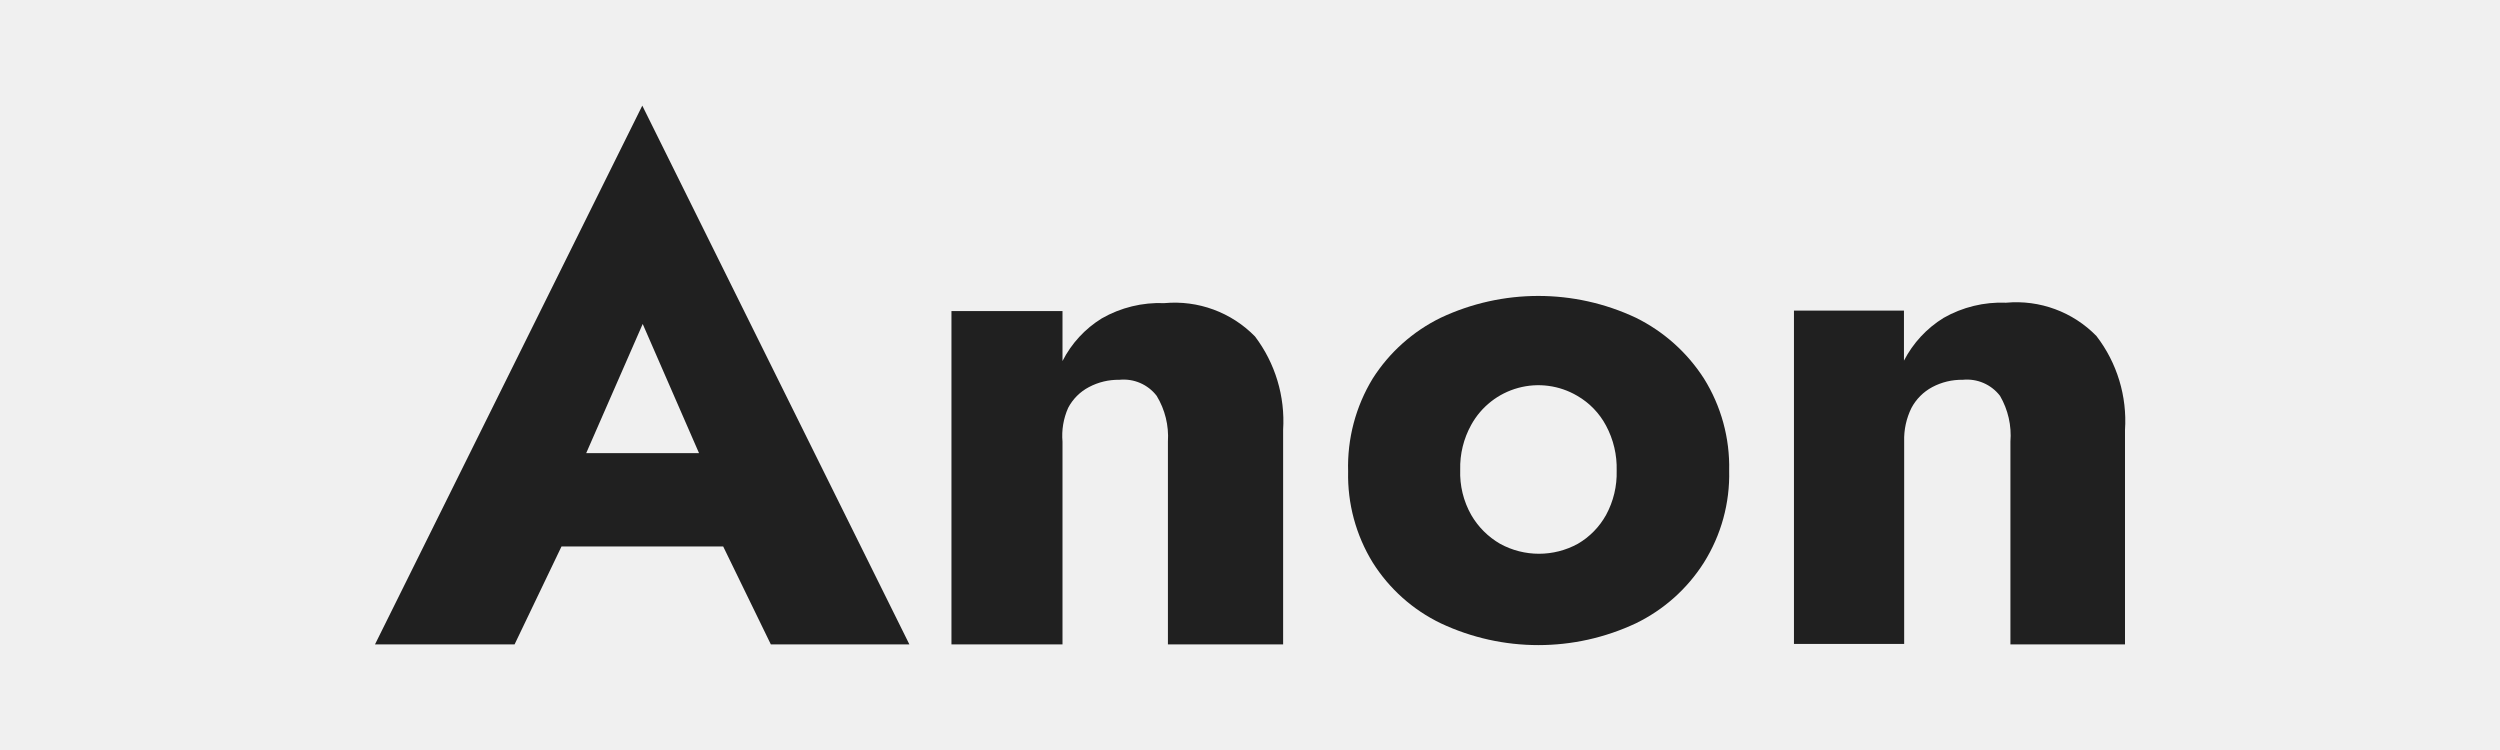
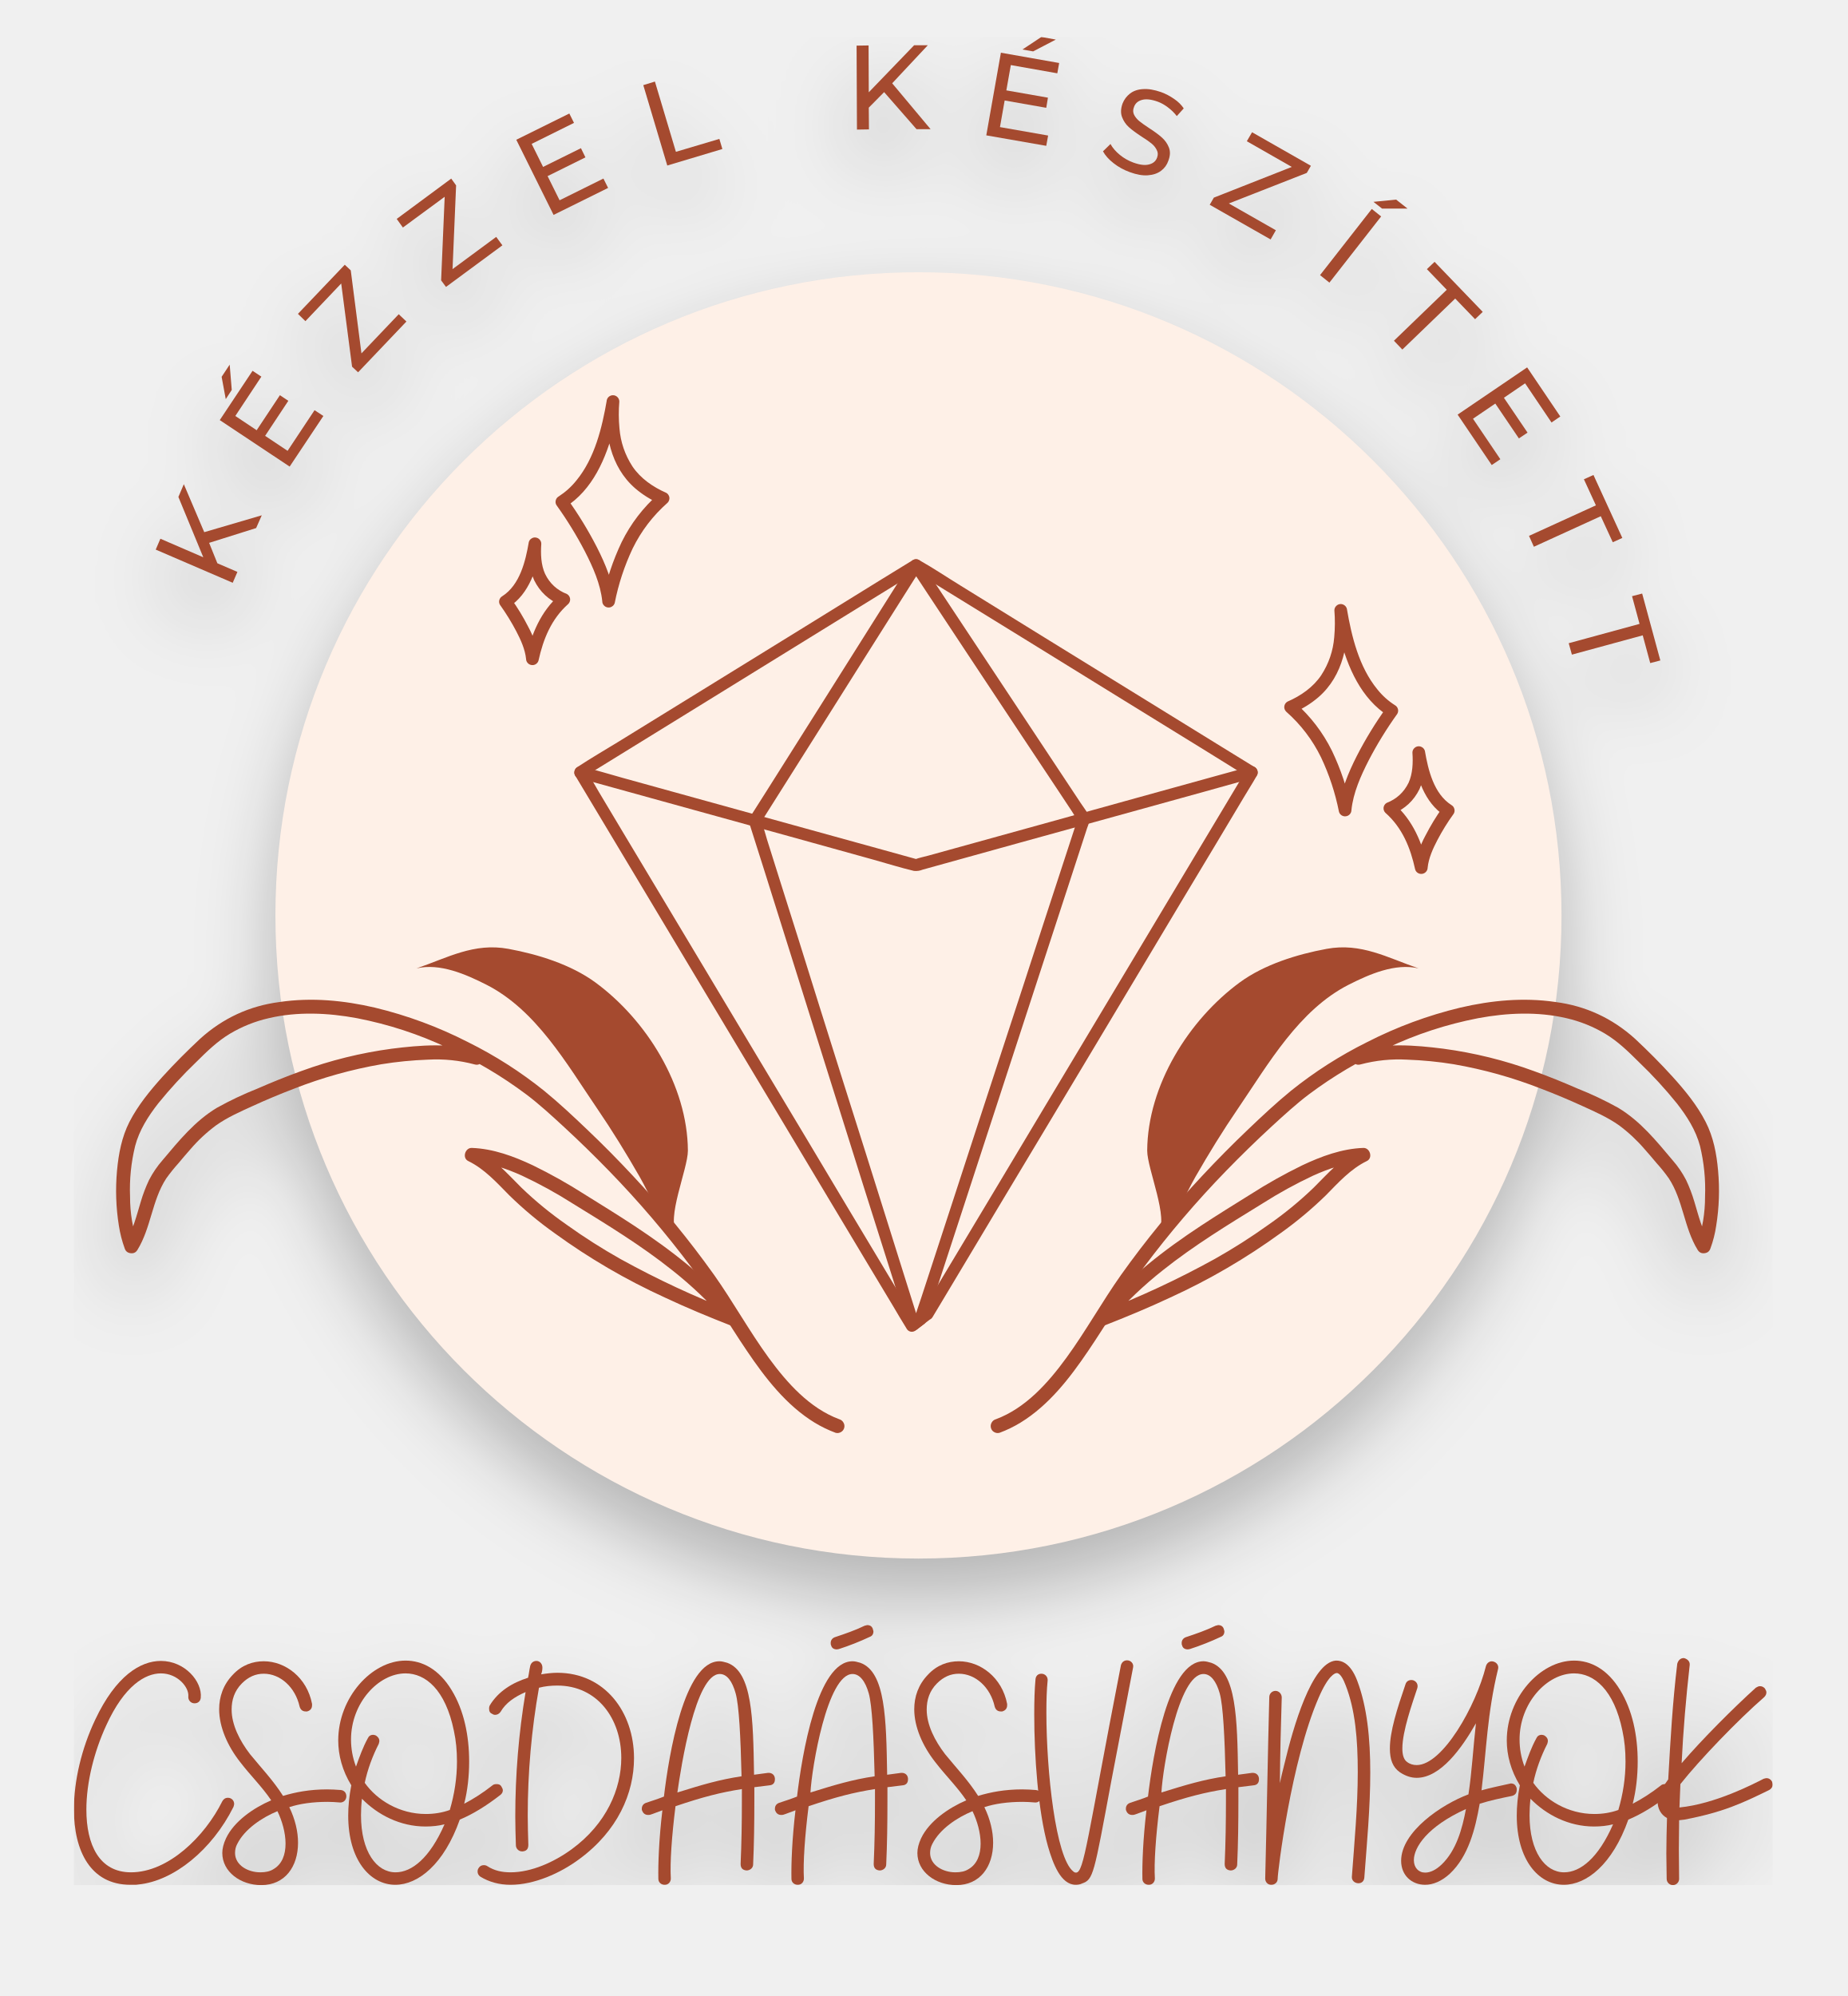
- <svg xmlns="http://www.w3.org/2000/svg" id="Layer_1" data-name="Layer 1" viewBox="0 0 120 36">
+ <svg xmlns="http://www.w3.org/2000/svg" width="100" height="108" viewBox="0 0 100 108" fill="none">
+   <g clip-path="url(#clip0_62_2)" filter="url(#filter0_d_62_2)">
+     <path d="M11.317 29.373L11.763 30.478L12.848 30.945L12.594 31.533L8.427 29.738L8.68 29.15L11.002 30.154L9.654 26.889L9.948 26.199L11.053 28.795L14.166 27.882L13.862 28.572L11.317 29.373V29.373Z" fill="#A54A2F" />
+     <path d="M17.023 22.194L17.5 22.508L15.675 25.246L11.893 22.731L13.667 20.064L14.144 20.379L12.734 22.508L13.89 23.279L15.148 21.383L15.604 21.687L14.347 23.583L15.563 24.394L17.023 22.194V22.194ZM11.994 20.389L12.43 19.73L12.542 21.099L12.217 21.596L11.994 20.389V20.389Z" fill="#A54A2F" />
+     <path d="M21.578 17.002L21.994 17.397L19.378 20.145L19.053 19.841L18.465 15.339L16.528 17.377L16.123 16.982L18.658 14.325L18.982 14.629L19.56 19.121L21.578 17.002V17.002Z" fill="#A54A2F" />
+     <path d="M26.853 12.818L27.188 13.274L24.136 15.525L23.872 15.17L24.065 10.648L21.803 12.311L21.469 11.845L24.419 9.664L24.683 10.03L24.49 14.562L26.853 12.818V12.818Z" fill="#A54A2F" />
+     <path d="M32.655 9.661L32.909 10.168L29.958 11.628L27.94 7.562L30.81 6.142L31.063 6.649L28.772 7.785L29.39 9.032L31.439 8.018L31.682 8.515L29.634 9.529L30.283 10.837L32.655 9.661V9.661Z" fill="#A54A2F" />
+     <path d="M34.813 4.606L35.442 4.413L36.578 8.215L38.93 7.516L39.092 8.063L36.111 8.956L34.813 4.606V4.606Z" fill="#A54A2F" />
+     <path d="M47.846 4.984L47.015 5.825L47.025 7.001L46.376 7.012L46.356 2.469L47.005 2.459L47.015 4.994L49.469 2.449H50.209L48.282 4.507L50.361 6.991H49.601L47.846 4.984V4.984Z" fill="#A54A2F" />
+     <path d="M56.721 7.334L56.62 7.891L53.375 7.324L54.166 2.852L57.319 3.409L57.218 3.967L54.703 3.521L54.46 4.89L56.711 5.285L56.62 5.833L54.369 5.437L54.115 6.877L56.721 7.334V7.334ZM56.356 2L57.137 2.142L55.91 2.781L55.332 2.679L56.356 2V2Z" fill="#A54A2F" />
+     <path d="M61.14 9.313C60.816 9.196 60.521 9.034 60.258 8.826C59.999 8.624 59.812 8.411 59.69 8.188L60.096 7.792C60.21 8.002 60.38 8.198 60.602 8.38C60.826 8.563 61.069 8.7 61.333 8.796C61.682 8.923 61.966 8.958 62.184 8.897C62.407 8.842 62.552 8.717 62.62 8.522C62.674 8.375 62.666 8.238 62.6 8.117C62.539 7.99 62.448 7.873 62.326 7.772C62.205 7.67 62.025 7.546 61.789 7.397C61.49 7.201 61.257 7.029 61.089 6.879C60.927 6.732 60.805 6.552 60.724 6.342C60.643 6.134 60.648 5.891 60.745 5.612C60.831 5.389 60.968 5.206 61.15 5.064C61.338 4.917 61.576 4.836 61.86 4.821C62.144 4.801 62.468 4.857 62.833 4.983C63.077 5.072 63.31 5.194 63.533 5.348C63.756 5.498 63.931 5.67 64.06 5.865L63.685 6.281C63.543 6.099 63.381 5.941 63.198 5.805C63.021 5.67 62.838 5.569 62.651 5.5C62.298 5.374 62.012 5.343 61.789 5.409C61.571 5.47 61.429 5.602 61.363 5.805C61.307 5.947 61.312 6.083 61.373 6.21C61.439 6.339 61.535 6.454 61.657 6.555C61.784 6.656 61.961 6.783 62.184 6.93C62.481 7.12 62.714 7.293 62.884 7.447C63.051 7.597 63.178 7.777 63.259 7.985C63.34 8.195 63.33 8.431 63.229 8.694C63.153 8.918 63.021 9.1 62.833 9.242C62.643 9.384 62.402 9.465 62.113 9.485C61.83 9.506 61.505 9.447 61.14 9.313V9.313Z" fill="#A54A2F" />
+     <path d="M69.046 12.459L68.762 12.956L65.466 11.08L65.689 10.694L69.908 9.032L67.474 7.642L67.758 7.156L70.942 8.971L70.719 9.356L66.501 11.009L69.046 12.459V12.459Z" fill="#A54A2F" />
+     <path d="M74.236 11.307L74.743 11.712L71.944 15.292L71.437 14.886L74.236 11.307V11.307ZM75.554 10.8L76.172 11.287H74.793L74.327 10.921L75.554 10.8V10.8Z" fill="#A54A2F" />
+     <path d="M78.294 15.679L77.219 14.563L77.635 14.168L80.241 16.875L79.826 17.271L78.751 16.155L75.891 18.913L75.435 18.437L78.294 15.679V15.679Z" fill="#A54A2F" />
+     <path d="M81.194 24.848L80.728 25.162L78.882 22.434L82.644 19.879L84.439 22.536L83.963 22.86L82.533 20.741L81.387 21.522L82.665 23.408L82.198 23.722L80.921 21.836L79.714 22.657L81.194 24.848V24.848Z" fill="#A54A2F" />
+     <path d="M86.365 27.343L85.716 25.933L86.233 25.7L87.795 29.107L87.278 29.34L86.629 27.931L83.009 29.584L82.745 28.995L86.365 27.343V27.343Z" fill="#A54A2F" />
+     <path d="M88.727 33.758L88.321 32.258L88.869 32.116L89.852 35.736L89.305 35.878L88.899 34.377L85.066 35.421L84.894 34.803L88.727 33.758V33.758Z" fill="#A54A2F" />
+     <path d="M49.704 14.73C30.487 14.73 14.904 30.311 14.904 49.531C14.904 68.751 30.487 84.331 49.704 84.331C68.925 84.331 84.505 68.751 84.505 49.531C84.505 30.311 68.925 14.73 49.704 14.73Z" fill="#FEF0E7" />
+     <path d="M45.418 76.792C43.81 76.194 42.594 74.828 41.602 73.471C40.545 72.021 39.678 70.445 38.644 68.982C37.296 67.093 35.83 65.304 34.243 63.613C33.445 62.758 32.624 61.925 31.774 61.118C31.019 60.398 30.253 59.678 29.445 59.019C28.167 57.993 26.796 57.116 25.328 56.388C23.718 55.564 22.037 54.943 20.283 54.52C18.602 54.129 16.861 53.962 15.145 54.215C13.499 54.426 12.06 55.093 10.828 56.208C10.128 56.862 9.449 57.541 8.805 58.249C8.128 58.999 7.466 59.805 7.002 60.71C6.587 61.529 6.417 62.429 6.333 63.339C6.242 64.338 6.275 65.334 6.434 66.323C6.498 66.741 6.602 67.147 6.746 67.542C6.794 67.699 6.901 67.788 7.063 67.808C7.225 67.831 7.35 67.773 7.436 67.633C8.176 66.434 8.224 64.944 8.995 63.765C9.203 63.473 9.426 63.197 9.664 62.933C9.874 62.68 10.087 62.429 10.303 62.186C10.716 61.704 11.178 61.273 11.687 60.895C12.303 60.457 12.998 60.153 13.682 59.841C14.415 59.506 15.157 59.194 15.91 58.908C17.442 58.307 19.018 57.866 20.638 57.585C21.472 57.448 22.311 57.367 23.155 57.336C24.015 57.288 24.859 57.374 25.688 57.595C26.157 57.732 26.357 56.996 25.888 56.862C24.377 56.419 22.742 56.548 21.206 56.743C19.52 56.969 17.88 57.374 16.285 57.96C15.487 58.246 14.701 58.568 13.925 58.905C13.175 59.202 12.447 59.547 11.74 59.94C10.546 60.657 9.679 61.727 8.792 62.781C8.508 63.106 8.265 63.461 8.067 63.846C7.89 64.221 7.74 64.609 7.623 65.007C7.388 65.778 7.205 66.558 6.782 67.245L7.474 67.337C7.18 66.498 7.035 65.633 7.038 64.741C7.002 63.818 7.094 62.911 7.312 62.013C7.535 61.156 8.021 60.396 8.564 59.701C9.203 58.913 9.887 58.168 10.617 57.468C11.195 56.895 11.753 56.347 12.445 55.932C13.099 55.544 13.796 55.263 14.539 55.093C16.088 54.728 17.746 54.799 19.32 55.093C21.031 55.425 22.674 55.962 24.25 56.708C25.749 57.392 27.161 58.228 28.481 59.217C29.161 59.727 29.843 60.353 30.492 60.951C31.336 61.729 32.157 62.53 32.958 63.354C34.553 64.994 36.036 66.731 37.41 68.564C38.495 70.019 39.402 71.59 40.419 73.091C41.415 74.564 42.551 76.037 44.082 76.975C44.444 77.195 44.825 77.38 45.222 77.527C45.321 77.553 45.418 77.54 45.506 77.489C45.598 77.439 45.656 77.363 45.686 77.261C45.712 77.16 45.699 77.064 45.646 76.975C45.595 76.883 45.519 76.823 45.42 76.792H45.418V76.792Z" fill="#A54A2F" />
+     <path d="M36.469 66.718C35.691 65.958 35.164 64.632 34.616 63.674C33.889 62.409 33.141 61.189 32.314 59.978C30.664 57.559 29.019 54.649 26.317 53.278C25.214 52.72 23.809 52.099 22.539 52.398C24.223 51.822 25.647 50.996 27.515 51.341C29.108 51.635 30.887 52.182 32.218 53.156C34.974 55.179 37.204 58.725 37.227 62.257C37.227 63.258 36.018 65.983 36.649 66.733" fill="#A54A2F" />
+     <path d="M39.755 70.997C37.63 70.183 35.569 69.223 33.577 68.123C32.578 67.56 31.612 66.946 30.679 66.277C29.807 65.671 28.986 65.002 28.22 64.264C27.455 63.504 26.709 62.642 25.721 62.165L25.531 62.873C26.471 62.906 27.394 63.227 28.251 63.613C29.194 64.056 30.106 64.556 30.986 65.116C32.831 66.252 34.695 67.385 36.391 68.739C37.417 69.55 38.36 70.447 39.222 71.433C39.296 71.507 39.384 71.542 39.488 71.54C39.59 71.54 39.678 71.502 39.752 71.428C39.823 71.355 39.861 71.266 39.861 71.162C39.861 71.058 39.825 70.969 39.755 70.896C38.201 69.093 36.304 67.631 34.33 66.328C33.445 65.745 32.54 65.187 31.64 64.627C30.738 64.049 29.807 63.527 28.846 63.058C27.805 62.566 26.694 62.153 25.531 62.112C25.171 62.099 24.998 62.657 25.34 62.822C26.22 63.248 26.882 63.99 27.561 64.677C28.327 65.425 29.146 66.11 30.018 66.728C31.886 68.085 33.871 69.243 35.967 70.201C37.146 70.754 38.345 71.253 39.554 71.725C39.656 71.753 39.749 71.74 39.841 71.687C39.932 71.636 39.99 71.56 40.021 71.459C40.046 71.357 40.031 71.261 39.98 71.17C39.929 71.081 39.853 71.02 39.755 70.99V70.997V70.997Z" fill="#A54A2F" />
+     <path d="M53.895 76.792C55.499 76.194 56.719 74.828 57.707 73.471C58.764 72.021 59.634 70.445 60.668 68.982C62.014 67.093 63.482 65.304 65.067 63.613C65.865 62.758 66.689 61.925 67.536 61.118C68.291 60.398 69.057 59.678 69.865 59.019C71.143 57.993 72.517 57.116 73.982 56.388C75.592 55.564 77.272 54.943 79.029 54.52C80.71 54.129 82.451 53.962 84.165 54.215C85.81 54.426 87.25 55.093 88.485 56.208C89.184 56.862 89.864 57.541 90.505 58.249C91.185 58.999 91.846 59.805 92.308 60.71C92.726 61.529 92.896 62.429 92.977 63.339C93.068 64.338 93.035 65.334 92.875 66.323C92.815 66.741 92.711 67.147 92.566 67.542C92.516 67.699 92.412 67.788 92.249 67.808C92.087 67.831 91.963 67.773 91.874 67.633C91.134 66.434 91.088 64.944 90.315 63.765C90.11 63.473 89.887 63.197 89.648 62.933C89.435 62.68 89.225 62.429 89.007 62.186C88.594 61.704 88.132 61.273 87.626 60.895C87.007 60.457 86.315 60.153 85.628 59.841C84.895 59.506 84.153 59.194 83.402 58.908C81.868 58.307 80.294 57.866 78.674 57.585C77.84 57.448 76.999 57.367 76.155 57.336C75.298 57.288 74.454 57.374 73.622 57.595C73.153 57.732 72.955 56.996 73.422 56.862C74.933 56.419 76.568 56.548 78.106 56.743C79.79 56.969 81.43 57.374 83.027 57.96C83.826 58.246 84.609 58.568 85.385 58.905C86.135 59.202 86.862 59.547 87.57 59.94C88.766 60.657 89.631 61.727 90.518 62.781C90.804 63.106 91.045 63.461 91.245 63.846C91.423 64.221 91.57 64.609 91.689 65.007C91.922 65.778 92.105 66.558 92.528 67.245L91.839 67.337C92.13 66.498 92.275 65.633 92.272 64.741C92.308 63.818 92.216 62.911 92.001 62.013C91.775 61.156 91.291 60.396 90.746 59.701C90.11 58.913 89.425 58.168 88.693 57.468C88.115 56.895 87.557 56.347 86.865 55.932C86.211 55.544 85.514 55.263 84.774 55.093C83.222 54.728 81.564 54.799 79.99 55.093C78.281 55.425 76.636 55.962 75.059 56.708C73.561 57.392 72.152 58.228 70.829 59.217C70.152 59.727 69.47 60.353 68.818 60.951C67.974 61.729 67.153 62.53 66.352 63.354C64.76 64.994 63.274 66.731 61.903 68.564C60.815 70.019 59.91 71.59 58.891 73.091C57.895 74.564 56.759 76.037 55.228 76.975C54.866 77.195 54.488 77.38 54.09 77.527C53.989 77.553 53.895 77.54 53.803 77.489C53.712 77.439 53.654 77.363 53.626 77.261C53.601 77.16 53.613 77.064 53.664 76.975C53.715 76.883 53.791 76.823 53.89 76.792H53.895V76.792Z" fill="#A54A2F" />
+     <path d="M62.843 66.718C63.619 65.958 64.146 64.632 64.694 63.674C65.421 62.409 66.169 61.189 66.998 59.978C68.646 57.559 70.294 54.649 72.993 53.278C74.096 52.72 75.503 52.099 76.771 52.398C75.087 51.822 73.663 50.996 71.794 51.341C70.202 51.635 68.423 52.182 67.092 53.156C64.336 55.179 62.106 58.725 62.083 62.257C62.083 63.258 63.292 65.983 62.663 66.733" fill="#A54A2F" />
+     <path d="M59.555 70.997C61.682 70.183 63.741 69.223 65.733 68.123C66.734 67.56 67.7 66.946 68.633 66.277C69.505 65.671 70.324 65.002 71.09 64.264C71.855 63.504 72.6 62.642 73.589 62.165L73.779 62.873C72.839 62.906 71.916 63.227 71.059 63.613C70.116 64.056 69.206 64.556 68.326 65.116C66.481 66.252 64.618 67.385 62.919 68.739C61.893 69.55 60.95 70.447 60.09 71.433C60.014 71.507 59.925 71.542 59.824 71.54C59.72 71.54 59.631 71.502 59.56 71.428C59.487 71.355 59.452 71.266 59.449 71.162C59.449 71.058 59.484 70.969 59.555 70.896C61.109 69.093 63.005 67.631 64.983 66.328C65.868 65.745 66.77 65.187 67.67 64.627C68.572 64.049 69.503 63.527 70.463 63.058C71.505 62.566 72.618 62.153 73.779 62.112C74.142 62.099 74.312 62.657 73.969 62.822C73.09 63.248 72.428 63.99 71.751 64.677C70.983 65.425 70.164 66.11 69.295 66.728C67.424 68.085 65.442 69.243 63.343 70.201C62.166 70.754 60.965 71.253 59.756 71.725C59.657 71.753 59.56 71.74 59.469 71.687C59.38 71.636 59.32 71.56 59.292 71.459C59.266 71.357 59.279 71.261 59.33 71.17C59.38 71.081 59.456 71.02 59.555 70.99V70.997V70.997Z" fill="#A54A2F" />
+     <path d="M50.467 71.266L50.939 70.48L52.214 68.351L54.098 65.202L56.412 61.346L58.944 57.121L61.487 52.872L63.855 48.912L65.868 45.559L67.307 43.15C67.536 42.762 67.776 42.392 67.994 42.007C68.002 41.989 68.012 41.974 68.022 41.956C68.065 41.88 68.078 41.799 68.055 41.713C68.032 41.627 67.984 41.561 67.908 41.515L66.088 40.395L61.758 37.723L56.506 34.483L51.968 31.677C51.236 31.228 50.516 30.741 49.768 30.321C49.755 30.316 49.745 30.308 49.735 30.3C49.626 30.239 49.519 30.239 49.41 30.3L47.59 31.418L43.26 34.095L38.008 37.335L33.468 40.134C32.735 40.582 31.987 41.018 31.267 41.49L31.237 41.51C31.161 41.556 31.113 41.622 31.09 41.708C31.067 41.794 31.077 41.875 31.12 41.951L31.602 42.755L32.91 44.937L34.837 48.152L37.194 52.089L39.777 56.401L42.376 60.736L44.807 64.797L46.863 68.227L48.336 70.678C48.569 71.066 48.794 71.464 49.038 71.849L49.068 71.9C49.114 71.976 49.18 72.026 49.263 72.049C49.349 72.072 49.431 72.059 49.507 72.016L50.358 71.37C50.432 71.324 50.48 71.258 50.503 71.172C50.526 71.088 50.516 71.007 50.475 70.929C50.429 70.853 50.364 70.805 50.277 70.782C50.191 70.759 50.11 70.769 50.034 70.815C49.75 71.025 49.466 71.241 49.185 71.459L49.623 71.575L49.137 70.779L47.828 68.597L45.899 65.382L43.547 61.445L40.961 57.133L38.365 52.796L35.934 48.737L33.878 45.308L32.408 42.849C32.175 42.461 31.965 42.05 31.706 41.677C31.696 41.662 31.686 41.645 31.675 41.627L31.561 42.068L33.379 40.947L37.711 38.276L42.964 35.033L47.502 32.232L48.992 31.314C49.238 31.18 49.474 31.033 49.702 30.876C49.712 30.868 49.725 30.863 49.735 30.855H49.41L51.23 31.979L55.563 34.648L60.813 37.89L65.353 40.689L66.844 41.614C67.077 41.756 67.307 41.931 67.553 42.05C67.564 42.058 67.574 42.063 67.584 42.07L67.47 41.629L66.998 42.415L65.723 44.544L63.837 47.693L61.528 51.551L58.998 55.775L56.453 60.023L54.085 63.98L52.072 67.337L50.627 69.745C50.399 70.133 50.161 70.503 49.943 70.888C49.933 70.906 49.922 70.921 49.912 70.939C49.699 71.294 50.255 71.623 50.467 71.266V71.266Z" fill="#A54A2F" />
+     <path d="M31.313 42.101L33.123 42.6L37.486 43.807L42.741 45.259L47.273 46.517C48.001 46.719 48.726 46.95 49.459 47.123C49.623 47.14 49.781 47.117 49.935 47.054L51.068 46.74L55.18 45.599L60.412 44.154L65.14 42.846L67.71 42.129L67.83 42.096C68.228 41.987 68.06 41.363 67.66 41.475L65.847 41.974L61.502 43.176L56.25 44.633L51.722 45.886L50.229 46.299C49.996 46.362 49.748 46.41 49.522 46.494L49.489 46.504H49.661L47.849 46.002L43.501 44.801L38.246 43.348L33.721 42.096C32.986 41.893 32.256 41.665 31.516 41.485H31.483C31.085 41.376 30.915 42.002 31.313 42.106V42.101V42.101Z" fill="#A54A2F" />
+     <path d="M50.128 71.469L50.696 69.727L52.143 65.299L54.059 59.428L56.08 53.234L57.804 47.957L58.83 44.808C58.894 44.613 59.043 44.334 58.937 44.136C58.808 43.901 58.635 43.68 58.488 43.457L55.712 39.267L52.194 33.956L49.96 30.582L49.851 30.417C49.821 30.369 49.781 30.331 49.732 30.303C49.682 30.275 49.628 30.262 49.573 30.262C49.517 30.262 49.464 30.275 49.413 30.303C49.365 30.331 49.324 30.369 49.296 30.417L47.74 32.883L44.447 38.108L41.433 42.882L40.662 44.096C40.584 44.225 40.502 44.321 40.535 44.484C40.543 44.527 40.561 44.57 40.573 44.613L41.382 47.163L42.933 52.094L44.842 58.17L46.759 64.269L48.303 69.144L49.088 71.651L49.126 71.76C49.18 71.94 49.423 72.087 49.598 71.956L49.983 71.661C50.057 71.616 50.105 71.55 50.128 71.464C50.151 71.38 50.14 71.299 50.097 71.22C50.052 71.144 49.986 71.094 49.902 71.073C49.816 71.05 49.735 71.061 49.659 71.104L49.271 71.398L49.745 71.59L49.514 70.86L48.888 68.873L47.971 65.953L46.845 62.371L45.603 58.444L44.356 54.482L43.2 50.786L42.218 47.678L41.511 45.432C41.402 45.079 41.314 44.707 41.177 44.364C41.177 44.349 41.169 44.332 41.161 44.316L41.131 44.567L42.003 43.186L44.084 39.89L46.596 35.903L48.782 32.442L49.496 31.312C49.618 31.137 49.73 30.959 49.836 30.774C49.839 30.764 49.844 30.757 49.851 30.749H49.296L50.196 32.113L52.364 35.391L54.99 39.353L57.264 42.775L58.009 43.901C58.118 44.088 58.237 44.268 58.367 44.441C58.372 44.448 58.379 44.456 58.382 44.463L58.349 44.218L58.115 44.937L57.472 46.905L56.516 49.828L55.36 53.379L54.085 57.27L52.8 61.197L51.601 64.875L50.589 67.973L49.862 70.196C49.748 70.549 49.618 70.898 49.517 71.253C49.517 71.271 49.507 71.286 49.502 71.301C49.38 71.692 49.998 71.864 50.128 71.469V71.469Z" fill="#A54A2F" />
+     <path d="M32.842 21.636C32.583 23.139 32.188 24.784 31.194 25.996C30.92 26.338 30.601 26.625 30.233 26.863C30.152 26.911 30.099 26.98 30.076 27.071C30.053 27.16 30.063 27.246 30.111 27.327C30.687 28.13 31.204 28.972 31.66 29.849C32.086 30.681 32.497 31.601 32.593 32.534C32.593 32.617 32.621 32.691 32.679 32.754C32.735 32.818 32.804 32.856 32.89 32.868C32.973 32.879 33.052 32.863 33.123 32.815C33.197 32.77 33.242 32.706 33.267 32.625C33.468 31.603 33.792 30.622 34.236 29.679C34.702 28.729 35.331 27.905 36.127 27.203C36.165 27.165 36.193 27.122 36.208 27.071C36.226 27.02 36.231 26.969 36.226 26.919C36.218 26.865 36.2 26.817 36.17 26.774C36.142 26.729 36.104 26.693 36.059 26.668C35.334 26.351 34.664 25.887 34.226 25.238C33.818 24.607 33.584 23.92 33.523 23.174C33.478 22.693 33.475 22.209 33.516 21.724C33.513 21.631 33.48 21.552 33.414 21.486C33.346 21.42 33.265 21.385 33.171 21.385C33.077 21.387 32.996 21.42 32.93 21.486C32.864 21.552 32.829 21.631 32.829 21.724C32.707 23.425 33.019 25.248 34.375 26.424C34.778 26.769 35.222 27.045 35.711 27.256L35.643 26.721C34.804 27.461 34.137 28.331 33.643 29.329C33.169 30.326 32.821 31.365 32.606 32.445L33.278 32.536C33.176 31.502 32.766 30.523 32.299 29.603C31.83 28.691 31.298 27.819 30.697 26.985L30.575 27.448C32.068 26.518 32.804 24.794 33.219 23.164C33.333 22.718 33.425 22.267 33.503 21.816C33.526 21.724 33.513 21.638 33.468 21.557C33.42 21.479 33.351 21.423 33.262 21.398C33.171 21.372 33.085 21.385 33.001 21.43C32.92 21.476 32.867 21.544 32.842 21.636V21.636Z" fill="#A54A2F" />
+     <path d="M28.618 29.329C28.441 30.359 28.137 31.651 27.178 32.262C27.097 32.311 27.047 32.379 27.021 32.47C26.998 32.559 27.009 32.645 27.057 32.726C27.384 33.183 27.678 33.659 27.939 34.156C28.18 34.615 28.416 35.135 28.469 35.652C28.471 35.735 28.499 35.809 28.555 35.872C28.611 35.936 28.682 35.971 28.765 35.984C28.852 35.996 28.93 35.979 29.001 35.933C29.072 35.885 29.12 35.822 29.143 35.74C29.399 34.574 29.84 33.487 30.755 32.678C30.793 32.64 30.819 32.597 30.836 32.546C30.854 32.498 30.859 32.447 30.852 32.394C30.844 32.341 30.826 32.295 30.798 32.25C30.768 32.207 30.73 32.171 30.684 32.143C30.147 31.935 29.751 31.573 29.5 31.056C29.275 30.564 29.255 29.976 29.293 29.426C29.293 29.332 29.26 29.251 29.191 29.185C29.125 29.119 29.044 29.084 28.948 29.084C28.854 29.084 28.773 29.119 28.707 29.185C28.639 29.251 28.606 29.332 28.606 29.426C28.535 30.108 28.636 30.764 28.907 31.395C29.216 32.022 29.693 32.468 30.34 32.736L30.269 32.202C29.272 33.081 28.76 34.293 28.484 35.563L29.158 35.654C29.075 35.038 28.884 34.458 28.585 33.913C28.314 33.38 28.002 32.868 27.652 32.382L27.528 32.848C28.654 32.133 29.064 30.741 29.28 29.509C29.303 29.421 29.29 29.334 29.244 29.253C29.199 29.172 29.13 29.119 29.039 29.094C28.948 29.068 28.862 29.078 28.78 29.127C28.697 29.172 28.644 29.241 28.618 29.329V29.329Z" fill="#A54A2F" />
+     <path d="M72.887 32.934C73.145 34.44 73.541 36.083 74.535 37.297C74.806 37.637 75.125 37.926 75.496 38.161C75.577 38.21 75.627 38.278 75.653 38.369C75.675 38.458 75.663 38.544 75.617 38.625C75.039 39.431 74.522 40.27 74.066 41.148C73.642 41.979 73.229 42.899 73.135 43.835C73.133 43.918 73.105 43.992 73.049 44.055C72.993 44.119 72.922 44.154 72.839 44.167C72.753 44.179 72.677 44.162 72.603 44.116C72.532 44.068 72.484 44.005 72.461 43.923C72.258 42.902 71.936 41.921 71.49 40.978C71.026 40.03 70.395 39.203 69.599 38.501C69.564 38.463 69.536 38.42 69.518 38.369C69.5 38.321 69.495 38.27 69.503 38.217C69.51 38.164 69.528 38.116 69.556 38.073C69.586 38.03 69.622 37.994 69.668 37.966C70.395 37.652 71.064 37.185 71.5 36.536C71.909 35.908 72.144 35.221 72.205 34.475C72.248 33.991 72.251 33.507 72.213 33.023C72.213 32.932 72.248 32.851 72.314 32.785C72.38 32.719 72.461 32.686 72.555 32.683C72.649 32.686 72.73 32.719 72.796 32.785C72.864 32.851 72.897 32.932 72.9 33.023C73.021 34.724 72.707 36.549 71.351 37.723C70.95 38.068 70.504 38.344 70.015 38.554L70.086 38.019C70.922 38.76 71.589 39.629 72.083 40.628C72.56 41.624 72.905 42.663 73.123 43.743L72.448 43.835C72.552 42.8 72.96 41.822 73.427 40.902C73.896 39.989 74.431 39.117 75.029 38.283L75.151 38.749C73.66 37.817 72.922 36.093 72.507 34.463C72.393 34.017 72.301 33.565 72.225 33.114C72.203 33.023 72.215 32.939 72.261 32.858C72.306 32.777 72.375 32.724 72.466 32.696C72.557 32.673 72.644 32.683 72.725 32.729C72.806 32.777 72.862 32.846 72.887 32.934V32.934Z" fill="#A54A2F" />
+     <path d="M77.11 40.628C77.288 41.657 77.589 42.95 78.548 43.561C78.629 43.609 78.682 43.678 78.705 43.769C78.73 43.86 78.718 43.946 78.672 44.027C78.342 44.481 78.048 44.958 77.787 45.455C77.546 45.916 77.311 46.436 77.26 46.95C77.257 47.034 77.229 47.107 77.171 47.171C77.115 47.234 77.044 47.272 76.961 47.282C76.877 47.295 76.799 47.277 76.725 47.232C76.654 47.186 76.606 47.12 76.583 47.039C76.329 45.873 75.888 44.785 74.971 43.977C74.935 43.941 74.907 43.896 74.89 43.847C74.874 43.797 74.869 43.746 74.874 43.693C74.882 43.642 74.9 43.594 74.93 43.548C74.958 43.505 74.996 43.47 75.042 43.444C75.579 43.234 75.975 42.871 76.228 42.354C76.451 41.862 76.474 41.277 76.436 40.724C76.436 40.63 76.469 40.549 76.535 40.483C76.603 40.418 76.684 40.385 76.778 40.385C76.872 40.385 76.953 40.418 77.022 40.483C77.088 40.549 77.12 40.63 77.12 40.724C77.191 41.406 77.093 42.063 76.819 42.697C76.512 43.32 76.035 43.766 75.386 44.035L75.457 43.5C76.454 44.382 76.968 45.594 77.242 46.864L76.568 46.953C76.651 46.339 76.842 45.759 77.141 45.211C77.415 44.679 77.724 44.169 78.074 43.68L78.198 44.147C77.072 43.432 76.662 42.042 76.449 40.81C76.426 40.719 76.436 40.633 76.484 40.554C76.53 40.473 76.598 40.418 76.687 40.392C76.778 40.367 76.864 40.38 76.948 40.425C77.029 40.471 77.082 40.539 77.11 40.628V40.628Z" fill="#A54A2F" />
+     <path d="M7.493 101.965C9.4 101.779 11.473 100.094 12.637 97.764C12.655 97.698 12.672 97.647 12.672 97.612C12.672 97.427 12.535 97.275 12.332 97.275C12.198 97.275 12.097 97.343 12.031 97.462C11.085 99.369 9.111 101.308 7.088 101.308C5.366 101.308 4.674 99.807 4.674 97.916C4.674 96.433 5.098 94.763 5.754 93.346C6.733 91.203 7.863 90.544 8.707 90.544C9.618 90.544 10.241 91.305 10.191 91.794C10.175 91.994 10.327 92.164 10.528 92.164C10.715 92.164 10.85 92.045 10.865 91.86C10.951 90.983 10.005 89.87 8.707 89.87C7.61 89.87 6.276 90.663 5.148 93.059C4.421 94.593 4 96.347 4 97.901C4 100.144 4.895 101.982 7.055 101.982H7.273C7.341 101.982 7.407 101.982 7.493 101.965V101.965Z" fill="#A54A2F" />
+     <path d="M14.137 102C15.42 102 16.129 101.004 16.129 99.706C16.129 99.115 15.977 98.441 15.655 97.782C16.213 97.597 16.92 97.495 17.732 97.495C17.934 97.495 18.17 97.51 18.388 97.528C18.591 97.546 18.743 97.394 18.743 97.191C18.743 97.006 18.626 96.872 18.439 96.854C18.188 96.836 17.95 96.821 17.698 96.821C16.753 96.821 15.977 96.973 15.318 97.173C14.796 96.347 14.122 95.64 13.531 94.915C12.973 94.19 12.535 93.328 12.535 92.501C12.535 91.979 12.687 91.49 13.092 91.084C13.447 90.729 13.835 90.562 14.274 90.562C15.166 90.562 15.977 91.287 16.213 92.334C16.264 92.519 16.38 92.603 16.55 92.603H16.619C16.804 92.552 16.887 92.433 16.887 92.266V92.197C16.619 90.78 15.453 89.888 14.274 89.888C13.683 89.888 13.092 90.088 12.603 90.613C12.081 91.153 11.86 91.809 11.86 92.484C11.86 93.447 12.317 94.476 12.991 95.335C13.546 96.061 14.188 96.684 14.677 97.412C13.734 97.815 12.669 98.54 12.231 99.468C12.096 99.757 12.03 100.025 12.03 100.261C12.03 101.275 13.009 102 14.137 102V102ZM14.796 101.138C14.611 101.257 14.375 101.308 14.086 101.308C13.412 101.308 12.72 100.92 12.72 100.261C12.72 100.094 12.755 99.924 12.839 99.772C13.245 98.963 14.188 98.339 15.014 98C15.268 98.525 15.453 99.166 15.453 99.757C15.453 100.345 15.268 100.869 14.796 101.138V101.138Z" fill="#A54A2F" />
+     <path d="M24.882 98.456C25.574 98.17 26.317 97.713 27.075 97.123C27.161 97.057 27.212 96.973 27.212 96.872C27.212 96.803 27.177 96.735 27.126 96.651C27.075 96.567 26.991 96.535 26.875 96.535C26.789 96.535 26.705 96.55 26.654 96.6C26.114 97.024 25.607 97.343 25.121 97.597C25.306 96.872 25.389 96.078 25.389 95.318C25.389 93.901 25.103 92.534 24.444 91.454C23.752 90.309 22.842 89.852 21.947 89.852C20.109 89.852 18.304 91.86 18.304 94.172C18.304 94.965 18.524 95.807 19.011 96.6C18.895 97.191 18.844 97.749 18.844 98.238C18.844 100.634 20.025 101.982 21.392 101.982C22.624 101.982 24.023 100.885 24.882 98.456V98.456ZM24.342 97.934C23.922 98.086 23.483 98.152 23.044 98.152C21.61 98.152 20.395 97.394 19.739 96.466C19.891 95.741 20.16 95.016 20.497 94.357C20.515 94.288 20.53 94.238 20.53 94.205C20.53 94.088 20.479 94.002 20.362 93.918C20.312 93.885 20.243 93.868 20.193 93.868C20.058 93.868 19.957 93.936 19.906 94.053C19.637 94.542 19.452 95.067 19.265 95.589C19.08 95.1 18.996 94.611 18.996 94.121C18.996 92.147 20.479 90.544 21.947 90.544C23.027 90.544 24.107 91.421 24.563 93.65C24.68 94.19 24.73 94.727 24.73 95.318C24.73 96.195 24.596 97.072 24.342 97.934V97.934ZM24.056 98.71C23.262 100.532 22.287 101.308 21.407 101.308C20.38 101.308 19.536 100.195 19.536 98.22C19.536 97.952 19.551 97.647 19.587 97.326C20.446 98.203 21.66 98.829 23.027 98.829C23.382 98.829 23.736 98.793 24.056 98.71V98.71Z" fill="#A54A2F" />
+     <path d="M25.997 101.544C26.468 101.83 27.008 101.982 27.632 101.982C28.914 101.982 30.314 101.359 31.343 100.598C33.434 99.064 34.311 97.024 34.311 95.133C34.311 92.636 32.727 90.511 30.162 90.511C29.893 90.511 29.606 90.544 29.284 90.595C29.335 90.476 29.353 90.341 29.353 90.225C29.353 90.037 29.218 89.87 29.034 89.87C28.881 89.87 28.744 89.954 28.694 90.139C28.643 90.359 28.628 90.562 28.577 90.78C27.715 91.051 26.957 91.523 26.501 92.283C26.486 92.316 26.468 92.367 26.468 92.451C26.468 92.603 26.519 92.686 26.638 92.737C26.689 92.773 26.737 92.788 26.787 92.788C26.907 92.788 27.008 92.737 27.092 92.621C27.363 92.146 27.852 91.809 28.443 91.556C28.07 93.784 27.885 96.028 27.885 98.289C27.885 98.811 27.903 99.318 27.918 99.84C27.918 100.025 28.07 100.177 28.255 100.177H28.273C28.494 100.16 28.592 100.043 28.592 99.822C28.577 99.3 28.559 98.76 28.559 98.238C28.559 95.908 28.762 93.599 29.168 91.32C29.487 91.236 29.824 91.203 30.162 91.203C32.321 91.203 33.622 92.991 33.622 95.118C33.622 96.785 32.828 98.677 30.94 100.058C29.994 100.75 28.762 101.308 27.632 101.308C27.175 101.308 26.755 101.224 26.367 100.971C26.316 100.935 26.247 100.92 26.182 100.92C26.062 100.92 25.961 100.971 25.895 101.087C25.86 101.138 25.844 101.207 25.844 101.257C25.844 101.374 25.895 101.475 25.997 101.544V101.544Z" fill="#A54A2F" />
+     <path d="M35.981 101.982C36.168 101.982 36.303 101.83 36.303 101.645C36.252 100.786 36.353 99.351 36.556 97.731C38.057 97.224 38.985 96.988 40.148 96.803V97.495C40.148 98.59 40.13 99.721 40.08 100.852C40.08 101.072 40.181 101.189 40.402 101.207C40.587 101.207 40.757 101.072 40.757 100.885C40.807 99.79 40.823 98.608 40.823 97.445V96.702L41.649 96.6C41.837 96.583 41.935 96.466 41.935 96.281V96.23C41.92 96.045 41.786 95.926 41.598 95.926H41.565L40.807 96.028C40.757 93.008 40.721 90.461 39.355 89.971C39.188 89.921 39.053 89.888 38.934 89.888C37.028 89.888 36.201 94.93 35.93 97.209C35.644 97.325 35.324 97.427 34.969 97.546C34.817 97.597 34.733 97.713 34.733 97.865C34.733 97.916 34.733 97.952 34.751 97.967C34.802 98.119 34.919 98.203 35.071 98.203H35.121C35.19 98.203 35.306 98.152 35.846 97.952C35.661 99.503 35.611 100.852 35.628 101.663C35.628 101.848 35.778 101.982 35.965 101.982H35.981V101.982ZM36.658 96.988C36.858 95.571 37.636 90.577 38.952 90.577C39.34 90.577 39.626 90.965 39.811 91.624C39.996 92.283 40.08 94.002 40.13 96.111C38.916 96.296 38.006 96.567 36.658 96.988V96.988Z" fill="#A54A2F" />
+     <path d="M43.183 101.982C43.371 101.982 43.505 101.83 43.505 101.645C43.455 100.786 43.556 99.351 43.759 97.731C45.26 97.224 46.187 96.988 47.351 96.803V97.495C47.351 98.59 47.333 99.721 47.282 100.852C47.282 101.072 47.384 101.189 47.604 101.207C47.789 101.207 47.959 101.072 47.959 100.885C48.01 99.79 48.025 98.608 48.025 97.445V96.702L48.852 96.6C49.039 96.583 49.138 96.466 49.138 96.281V96.23C49.123 96.045 48.989 95.926 48.801 95.926H48.768L48.01 96.028C47.959 93.008 47.924 90.461 46.557 89.971C46.39 89.921 46.256 89.888 46.137 89.888C44.23 89.888 43.404 94.93 43.133 97.209C42.846 97.326 42.527 97.427 42.172 97.546C42.02 97.597 41.936 97.713 41.936 97.865C41.936 97.916 41.936 97.952 41.954 97.967C42.005 98.119 42.121 98.203 42.273 98.203H42.324C42.392 98.203 42.509 98.152 43.049 97.952C42.864 99.503 42.813 100.852 42.831 101.663C42.831 101.848 42.98 101.982 43.168 101.982H43.183V101.982ZM43.86 96.988C43.926 95.673 44.77 90.577 46.137 90.577C46.524 90.577 46.829 90.965 47.014 91.624C47.199 92.283 47.282 94.002 47.333 96.111C46.119 96.296 45.209 96.567 43.86 96.988V96.988ZM45.292 89.246C45.343 89.246 45.343 89.229 45.394 89.229C45.967 89.044 46.524 88.823 47.064 88.57C47.199 88.521 47.267 88.42 47.267 88.268C47.267 88.25 47.249 88.2 47.232 88.131C47.184 87.997 47.082 87.931 46.93 87.931C46.912 87.931 46.862 87.946 46.793 87.964C46.271 88.217 45.731 88.402 45.176 88.587C45.039 88.638 44.955 88.757 44.955 88.891C44.955 88.942 44.955 88.993 44.973 89.011C45.006 89.16 45.107 89.246 45.292 89.246V89.246Z" fill="#A54A2F" />
+     <path d="M51.752 102C53.035 102 53.745 101.004 53.745 99.706C53.745 99.115 53.593 98.441 53.271 97.782C53.828 97.597 54.536 97.495 55.347 97.495C55.55 97.495 55.785 97.51 56.004 97.528C56.206 97.546 56.358 97.394 56.358 97.191C56.358 97.006 56.242 96.872 56.054 96.854C55.803 96.836 55.565 96.821 55.314 96.821C54.368 96.821 53.593 96.973 52.934 97.173C52.411 96.347 51.737 95.64 51.146 94.915C50.589 94.19 50.15 93.328 50.15 92.501C50.15 91.979 50.302 91.49 50.708 91.084C51.063 90.729 51.451 90.562 51.889 90.562C52.782 90.562 53.593 91.287 53.828 92.334C53.879 92.519 53.996 92.603 54.166 92.603H54.234C54.419 92.552 54.503 92.433 54.503 92.266V92.197C54.234 90.78 53.068 89.888 51.889 89.888C51.298 89.888 50.708 90.088 50.219 90.613C49.696 91.153 49.476 91.809 49.476 92.484C49.476 93.447 49.932 94.476 50.606 95.335C51.162 96.061 51.803 96.684 52.292 97.412C51.349 97.815 50.285 98.54 49.846 99.468C49.712 99.757 49.646 100.025 49.646 100.261C49.646 101.275 50.624 102 51.752 102V102ZM52.411 101.138C52.226 101.257 51.991 101.308 51.702 101.308C51.027 101.308 50.335 100.92 50.335 100.261C50.335 100.094 50.371 99.924 50.454 99.772C50.86 98.963 51.803 98.339 52.629 98C52.883 98.525 53.068 99.166 53.068 99.757C53.068 100.345 52.883 100.869 52.411 101.138V101.138Z" fill="#A54A2F" />
+     <path d="M58.551 101.914C59.174 101.696 59.192 101.46 60.138 96.382L61.319 90.225C61.367 90.022 61.2 89.837 60.997 89.837C60.845 89.837 60.711 89.921 60.66 90.106C58.837 99.468 58.67 101.323 58.231 101.323C58.181 101.323 58.13 101.308 58.079 101.257C57.134 100.514 56.627 95.875 56.627 92.653C56.627 91.994 56.644 91.421 56.695 90.932C56.713 90.729 56.561 90.562 56.358 90.562C56.173 90.562 56.054 90.679 56.038 90.866C55.988 91.388 55.97 92.03 55.97 92.773C55.97 94.998 56.173 98 56.713 99.906C56.982 100.834 57.405 101.982 58.214 101.982C58.333 101.982 58.449 101.965 58.551 101.914V101.914Z" fill="#A54A2F" />
+     <path d="M62.177 101.982C62.364 101.982 62.498 101.83 62.498 101.645C62.448 100.786 62.549 99.351 62.752 97.731C64.253 97.224 65.18 96.988 66.344 96.803V97.495C66.344 98.59 66.326 99.721 66.276 100.852C66.276 101.072 66.377 101.189 66.598 101.207C66.783 101.207 66.953 101.072 66.953 100.885C67.003 99.79 67.018 98.608 67.018 97.445V96.702L67.845 96.6C68.032 96.583 68.131 96.466 68.131 96.281V96.23C68.116 96.045 67.982 95.926 67.794 95.926H67.761L67.003 96.028C66.953 93.008 66.917 90.461 65.551 89.971C65.383 89.921 65.249 89.888 65.13 89.888C63.224 89.888 62.397 94.93 62.126 97.209C61.839 97.326 61.52 97.427 61.165 97.546C61.013 97.597 60.929 97.713 60.929 97.865C60.929 97.916 60.929 97.952 60.947 97.967C60.998 98.119 61.114 98.203 61.267 98.203H61.317C61.386 98.203 61.502 98.152 62.042 97.952C61.857 99.503 61.806 100.852 61.824 101.663C61.824 101.848 61.974 101.982 62.161 101.982H62.177V101.982ZM62.853 96.988C62.919 95.673 63.764 90.577 65.13 90.577C65.518 90.577 65.822 90.965 66.007 91.624C66.192 92.283 66.276 94.002 66.326 96.111C65.112 96.296 64.202 96.567 62.853 96.988V96.988ZM64.286 89.246C64.336 89.246 64.336 89.229 64.387 89.229C64.96 89.044 65.518 88.823 66.058 88.57C66.192 88.521 66.26 88.42 66.26 88.268C66.26 88.25 66.243 88.2 66.225 88.131C66.177 87.997 66.075 87.931 65.923 87.931C65.906 87.931 65.855 87.946 65.786 87.964C65.264 88.217 64.724 88.402 64.169 88.587C64.032 88.638 63.949 88.757 63.949 88.891C63.949 88.942 63.949 88.993 63.966 89.011C63.999 89.16 64.101 89.246 64.286 89.246V89.246Z" fill="#A54A2F" />
+     <path d="M68.806 101.982C68.991 101.982 69.143 101.848 69.143 101.663C69.143 101.29 69.868 95.302 71.354 91.878C71.894 90.613 72.264 90.527 72.332 90.527C72.517 90.511 72.703 90.866 72.822 91.186C73.344 92.519 73.478 94.121 73.478 95.875C73.478 97.764 73.293 99.721 73.159 101.544C73.141 101.747 73.311 101.899 73.514 101.899C73.699 101.899 73.818 101.779 73.833 101.594C73.968 99.772 74.155 97.815 74.155 95.908C74.155 94.088 73.985 92.349 73.445 90.932C73.09 90.004 72.619 89.837 72.282 89.852C70.984 89.971 69.988 93.429 69.498 95.488C69.397 95.893 69.313 96.23 69.263 96.484C69.278 94.948 69.313 93.396 69.364 91.845C69.364 91.657 69.212 91.49 69.027 91.49C68.839 91.49 68.69 91.642 68.69 91.827C68.603 95.082 68.553 98.39 68.469 101.645C68.469 101.83 68.603 101.982 68.788 101.982H68.806V101.982Z" fill="#A54A2F" />
+     <path d="M78.471 101.374C79.468 100.431 79.838 98.963 80.076 97.597C80.664 97.412 81.239 97.293 81.83 97.173C81.997 97.123 82.081 97.024 82.081 96.836V96.77C82.033 96.583 81.931 96.499 81.762 96.499C81.711 96.499 81.729 96.517 81.678 96.517C81.189 96.633 80.7 96.72 80.175 96.872C80.446 94.661 80.479 92.737 81.07 90.309C81.12 90.124 81.004 89.954 80.816 89.903C80.631 89.852 80.464 89.971 80.413 90.156C79.873 92.316 78.068 95.505 76.666 95.505C76.481 95.505 76.296 95.455 76.144 95.335C75.974 95.216 75.891 94.965 75.891 94.611C75.891 93.665 76.43 92.164 76.702 91.338C76.752 91.153 76.666 90.983 76.481 90.917C76.296 90.866 76.111 90.95 76.06 91.135C75.604 92.468 75.216 93.683 75.216 94.611C75.216 95.201 75.368 95.622 75.756 95.893C76.06 96.096 76.365 96.195 76.666 96.195C77.949 96.195 79.097 94.611 79.873 93.244C79.721 94.593 79.653 95.893 79.468 97.09C78.017 97.63 75.825 99.115 75.825 100.684C75.825 101.475 76.398 101.982 77.123 101.982C77.543 101.982 78.017 101.797 78.471 101.374V101.374ZM78.017 100.885C77.713 101.174 77.409 101.323 77.123 101.323C76.768 101.323 76.514 101.054 76.514 100.649C76.514 99.957 77.242 98.829 79.333 97.883C79.13 98.963 78.808 100.127 78.017 100.885V100.885Z" fill="#A54A2F" />
+     <path d="M88.12 98.456C88.812 98.17 89.555 97.713 90.313 97.123C90.399 97.057 90.45 96.973 90.45 96.872C90.45 96.803 90.414 96.735 90.364 96.651C90.313 96.567 90.229 96.535 90.113 96.535C90.026 96.535 89.943 96.55 89.892 96.6C89.352 97.024 88.845 97.343 88.358 97.597C88.543 96.872 88.627 96.078 88.627 95.318C88.627 93.901 88.341 92.534 87.681 91.454C86.99 90.309 86.079 89.852 85.184 89.852C83.347 89.852 81.542 91.86 81.542 94.172C81.542 94.965 81.762 95.807 82.249 96.6C82.132 97.191 82.082 97.749 82.082 98.238C82.082 100.634 83.263 101.982 84.629 101.982C85.861 101.982 87.261 100.885 88.12 98.456V98.456ZM87.58 97.934C87.159 98.086 86.721 98.152 86.282 98.152C84.847 98.152 83.633 97.394 82.977 96.466C83.129 95.741 83.397 95.016 83.734 94.357C83.752 94.288 83.767 94.238 83.767 94.205C83.767 94.088 83.717 94.002 83.6 93.918C83.549 93.885 83.481 93.868 83.43 93.868C83.296 93.868 83.195 93.936 83.144 94.053C82.875 94.542 82.69 95.067 82.502 95.589C82.317 95.1 82.234 94.611 82.234 94.121C82.234 92.147 83.717 90.544 85.184 90.544C86.264 90.544 87.344 91.421 87.801 93.65C87.917 94.19 87.968 94.727 87.968 95.318C87.968 96.195 87.834 97.072 87.58 97.934V97.934ZM87.294 98.71C86.5 100.532 85.524 101.308 84.645 101.308C83.618 101.308 82.774 100.195 82.774 98.22C82.774 97.952 82.789 97.647 82.825 97.326C83.684 98.203 84.898 98.829 86.264 98.829C86.619 98.829 86.974 98.793 87.294 98.71V98.71Z" fill="#A54A2F" />
+     <path d="M90.532 102C90.717 102 90.869 101.848 90.869 101.663C90.869 101.123 90.854 100.598 90.854 100.076C90.854 99.536 90.869 99.014 90.869 98.489L91.156 98.456C93.265 98.05 94.261 97.579 95.744 96.854C95.863 96.785 95.932 96.684 95.932 96.55C95.932 96.517 95.914 96.466 95.896 96.398C95.83 96.281 95.729 96.213 95.592 96.213C95.559 96.213 95.508 96.23 95.442 96.246C94.918 96.517 92.809 97.612 90.887 97.799L90.938 96.534C91.982 95.216 94.041 93.074 95.475 91.827C95.559 91.743 95.592 91.657 95.592 91.573C95.592 91.505 95.559 91.439 95.508 91.356C95.425 91.269 95.341 91.236 95.24 91.236C95.171 91.236 95.105 91.269 95.019 91.32C93.823 92.4 92.119 94.103 91.004 95.404C91.09 93.632 91.242 91.86 91.442 90.088C91.46 89.903 91.326 89.769 91.141 89.718C90.953 89.7 90.819 89.837 90.768 90.022C90.514 92.114 90.398 94.172 90.279 96.281C89.891 96.803 89.807 97.024 89.757 97.14C89.724 97.26 89.706 97.376 89.706 97.495C89.706 97.85 89.876 98.187 90.213 98.372C90.195 99.029 90.177 99.637 90.177 100.296C90.177 100.75 90.195 101.207 90.195 101.663C90.195 101.848 90.347 102 90.532 102V102Z" fill="#A54A2F" />
+   </g>
  <defs>
-     <style>.cls-1{fill:#202020;}</style>
+     <filter id="filter0_d_62_2" x="0" y="0" width="99.932" height="108" filterUnits="userSpaceOnUse" color-interpolation-filters="sRGB">
+       <feFlood flood-opacity="0" result="BackgroundImageFix" />
+       <feColorMatrix in="SourceAlpha" type="matrix" values="0 0 0 0 0 0 0 0 0 0 0 0 0 0 0 0 0 0 127 0" result="hardAlpha" />
+       <feOffset dy="2" />
+       <feGaussianBlur stdDeviation="2" />
+       <feColorMatrix type="matrix" values="0 0 0 0 0 0 0 0 0 0 0 0 0 0 0 0 0 0 0.25 0" />
+       <feBlend mode="normal" in2="BackgroundImageFix" result="effect1_dropShadow_62_2" />
+       <feBlend mode="normal" in="SourceGraphic" in2="effect1_dropShadow_62_2" result="shape" />
+     </filter>
+     <clipPath id="clip0_62_2">
+       <rect width="91.932" height="100" fill="white" transform="translate(4 2)" />
+     </clipPath>
  </defs>
-   <path class="cls-1" d="M27.42,23.39l.28,1.28-3,6.26H18L30.83,5.07,43.65,30.93H37l-2.92-6,.21-1.49-3.44-7.89Zm-2.53-1.64h12l.39,4.48H24.47Z" />
-   <path class="cls-1" d="M55.52,19a2,2,0,0,0-1.79-.77,3,3,0,0,0-1.46.35,2.37,2.37,0,0,0-1,1A3.29,3.29,0,0,0,51,21.2v9.73H45.67v-16H51v2.4a5.13,5.13,0,0,1,1.89-2.05,5.59,5.59,0,0,1,3-.73,5.39,5.39,0,0,1,4.35,1.6,6.73,6.73,0,0,1,1.35,4.48V30.93H56.06V21.2A3.77,3.77,0,0,0,55.52,19Z" />
-   <path class="cls-1" d="M65.89,18.17a8.06,8.06,0,0,1,3.27-2.92,11,11,0,0,1,9.36,0,8.19,8.19,0,0,1,3.27,2.92A8,8,0,0,1,83,22.59,7.94,7.94,0,0,1,81.79,27a8,8,0,0,1-3.27,2.92,11,11,0,0,1-9.36,0A7.92,7.92,0,0,1,65.89,27a8,8,0,0,1-1.18-4.37A8.11,8.11,0,0,1,65.89,18.17Zm4.73,6.55A3.8,3.8,0,0,0,72,26.1a3.88,3.88,0,0,0,3.74,0,3.65,3.65,0,0,0,1.35-1.38,4.2,4.2,0,0,0,.51-2.13,4.31,4.31,0,0,0-.51-2.16A3.61,3.61,0,0,0,75.71,19a3.68,3.68,0,0,0-5.09,1.39,4.22,4.22,0,0,0-.53,2.16A4.1,4.1,0,0,0,70.62,24.72Z" />
-   <path class="cls-1" d="M96,19a2,2,0,0,0-1.79-.77,3,3,0,0,0-1.46.35,2.43,2.43,0,0,0-1,1,3.41,3.41,0,0,0-.35,1.6v9.73H86.11v-16h5.28v2.4a5.23,5.23,0,0,1,1.9-2.05,5.59,5.59,0,0,1,3-.73,5.37,5.37,0,0,1,4.34,1.6A6.68,6.68,0,0,1,102,20.64V30.93H96.5V21.2A3.77,3.77,0,0,0,96,19Z" />
</svg>
